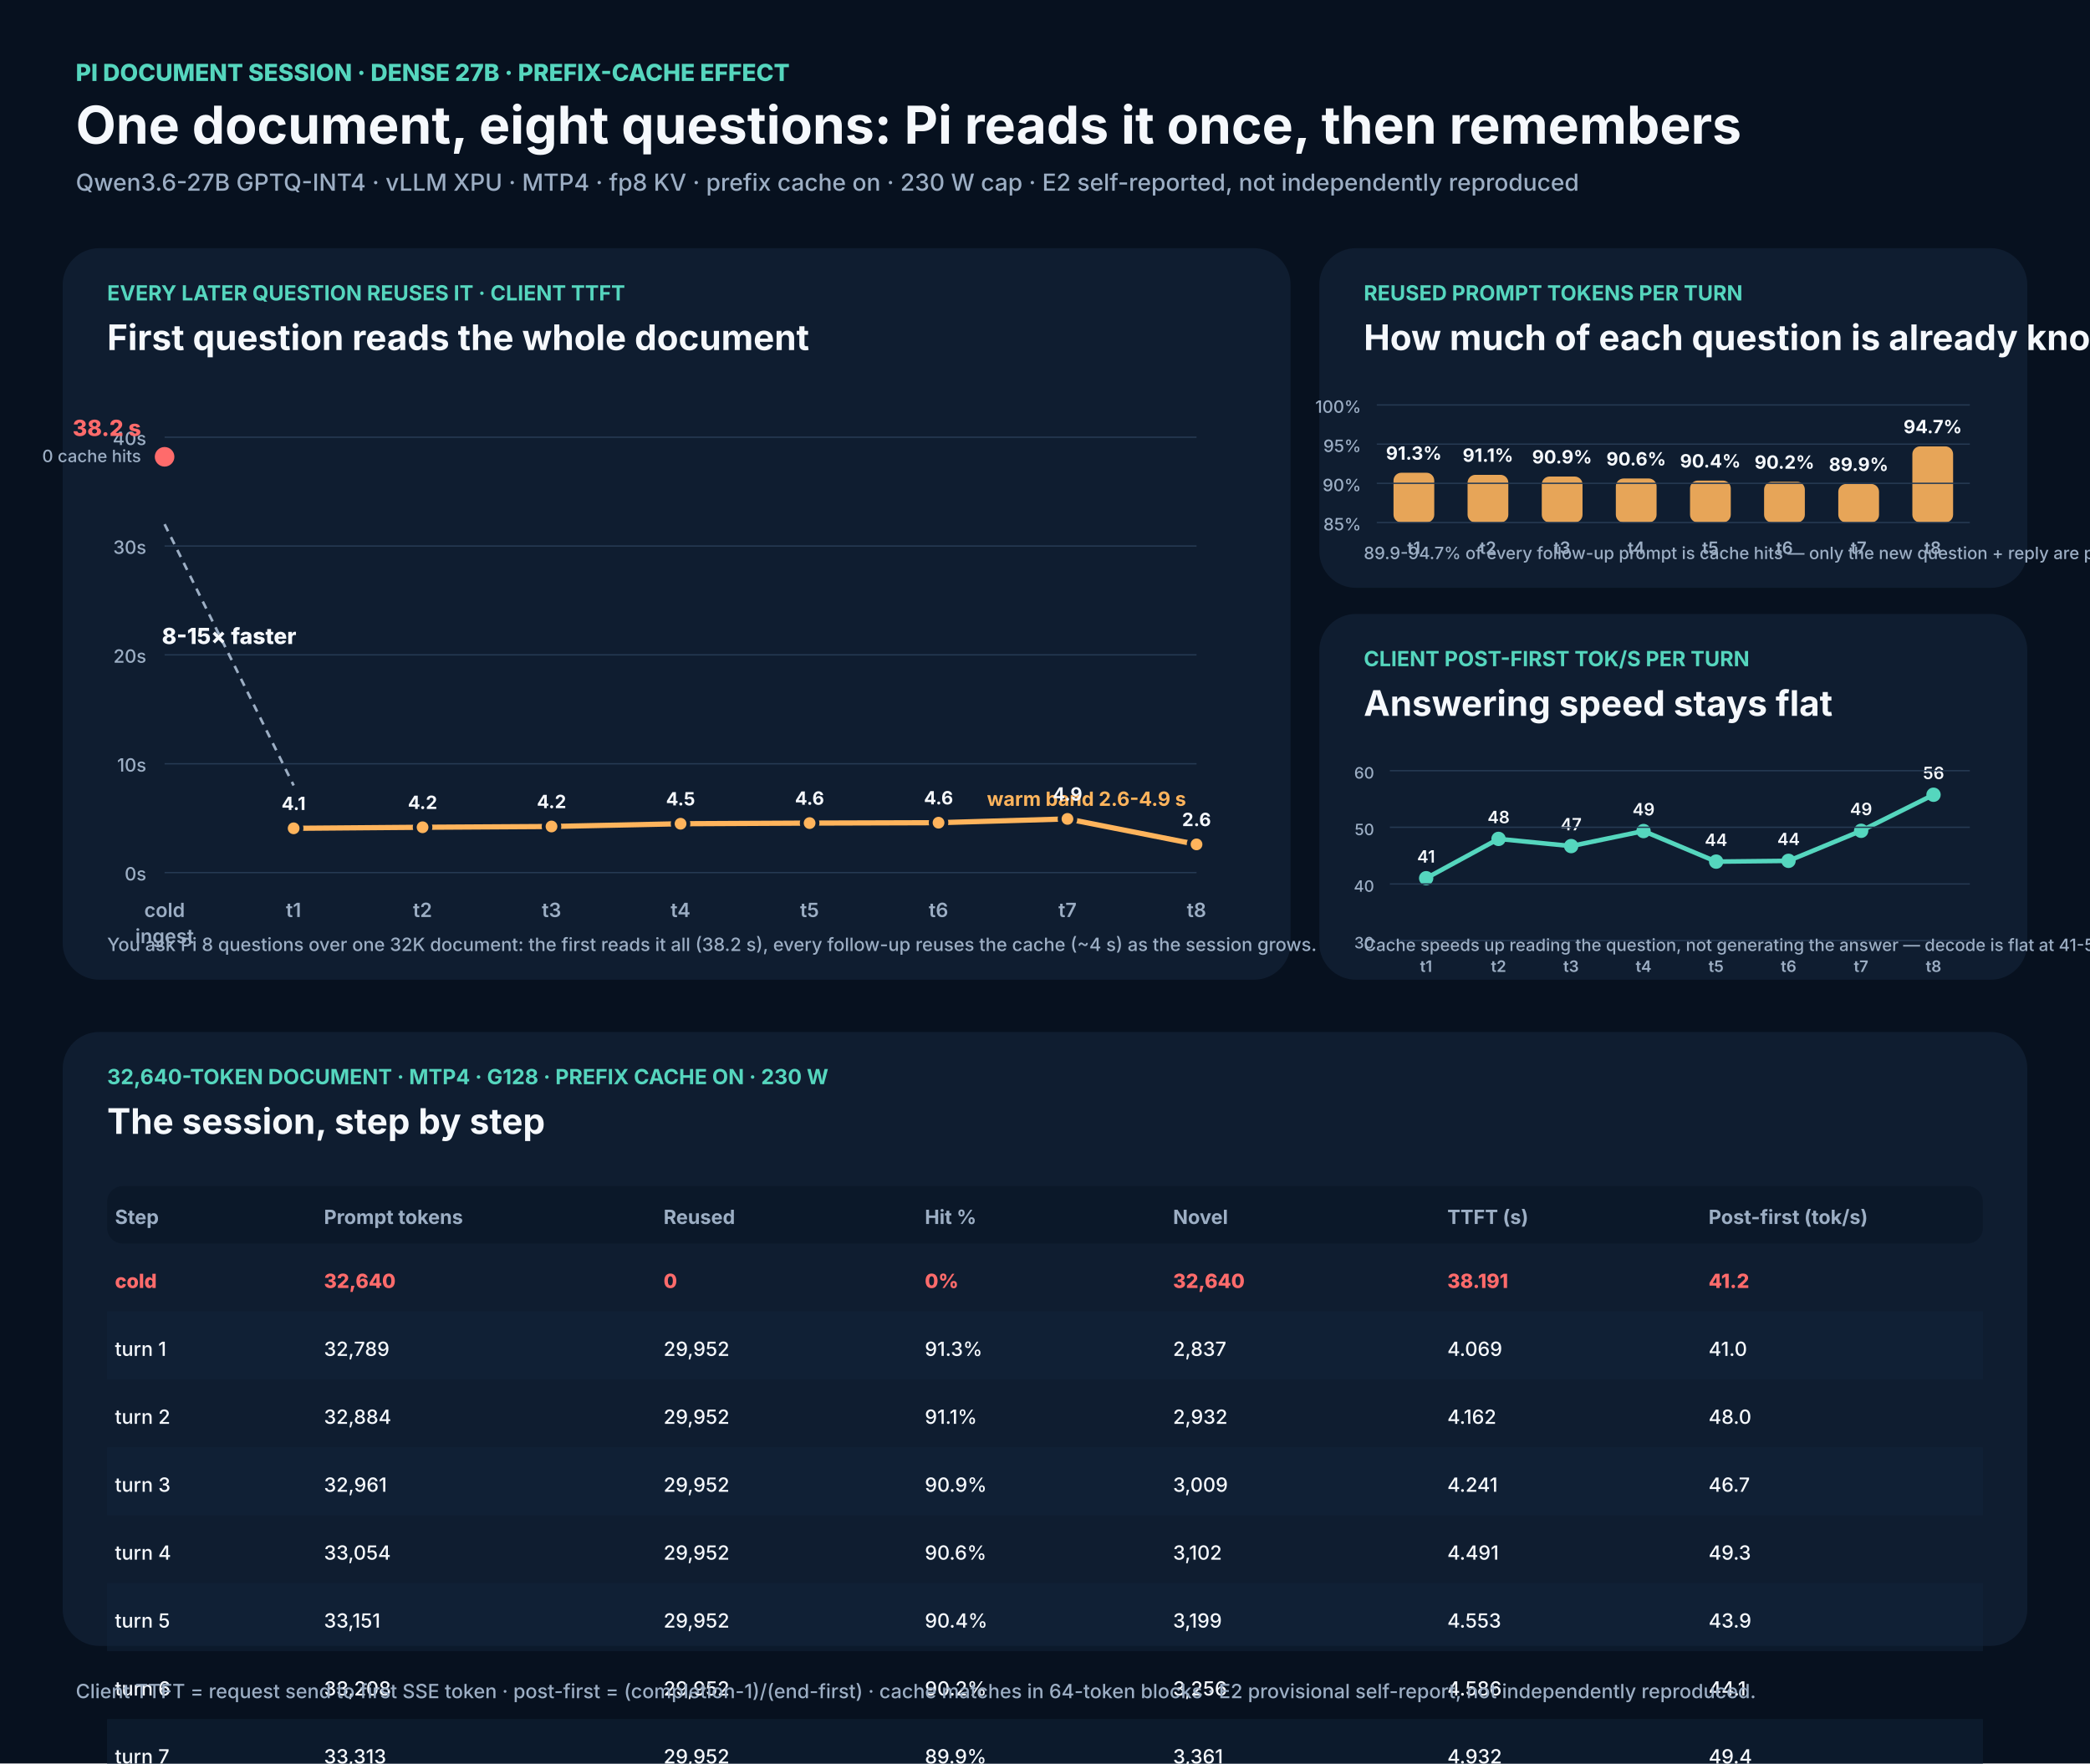
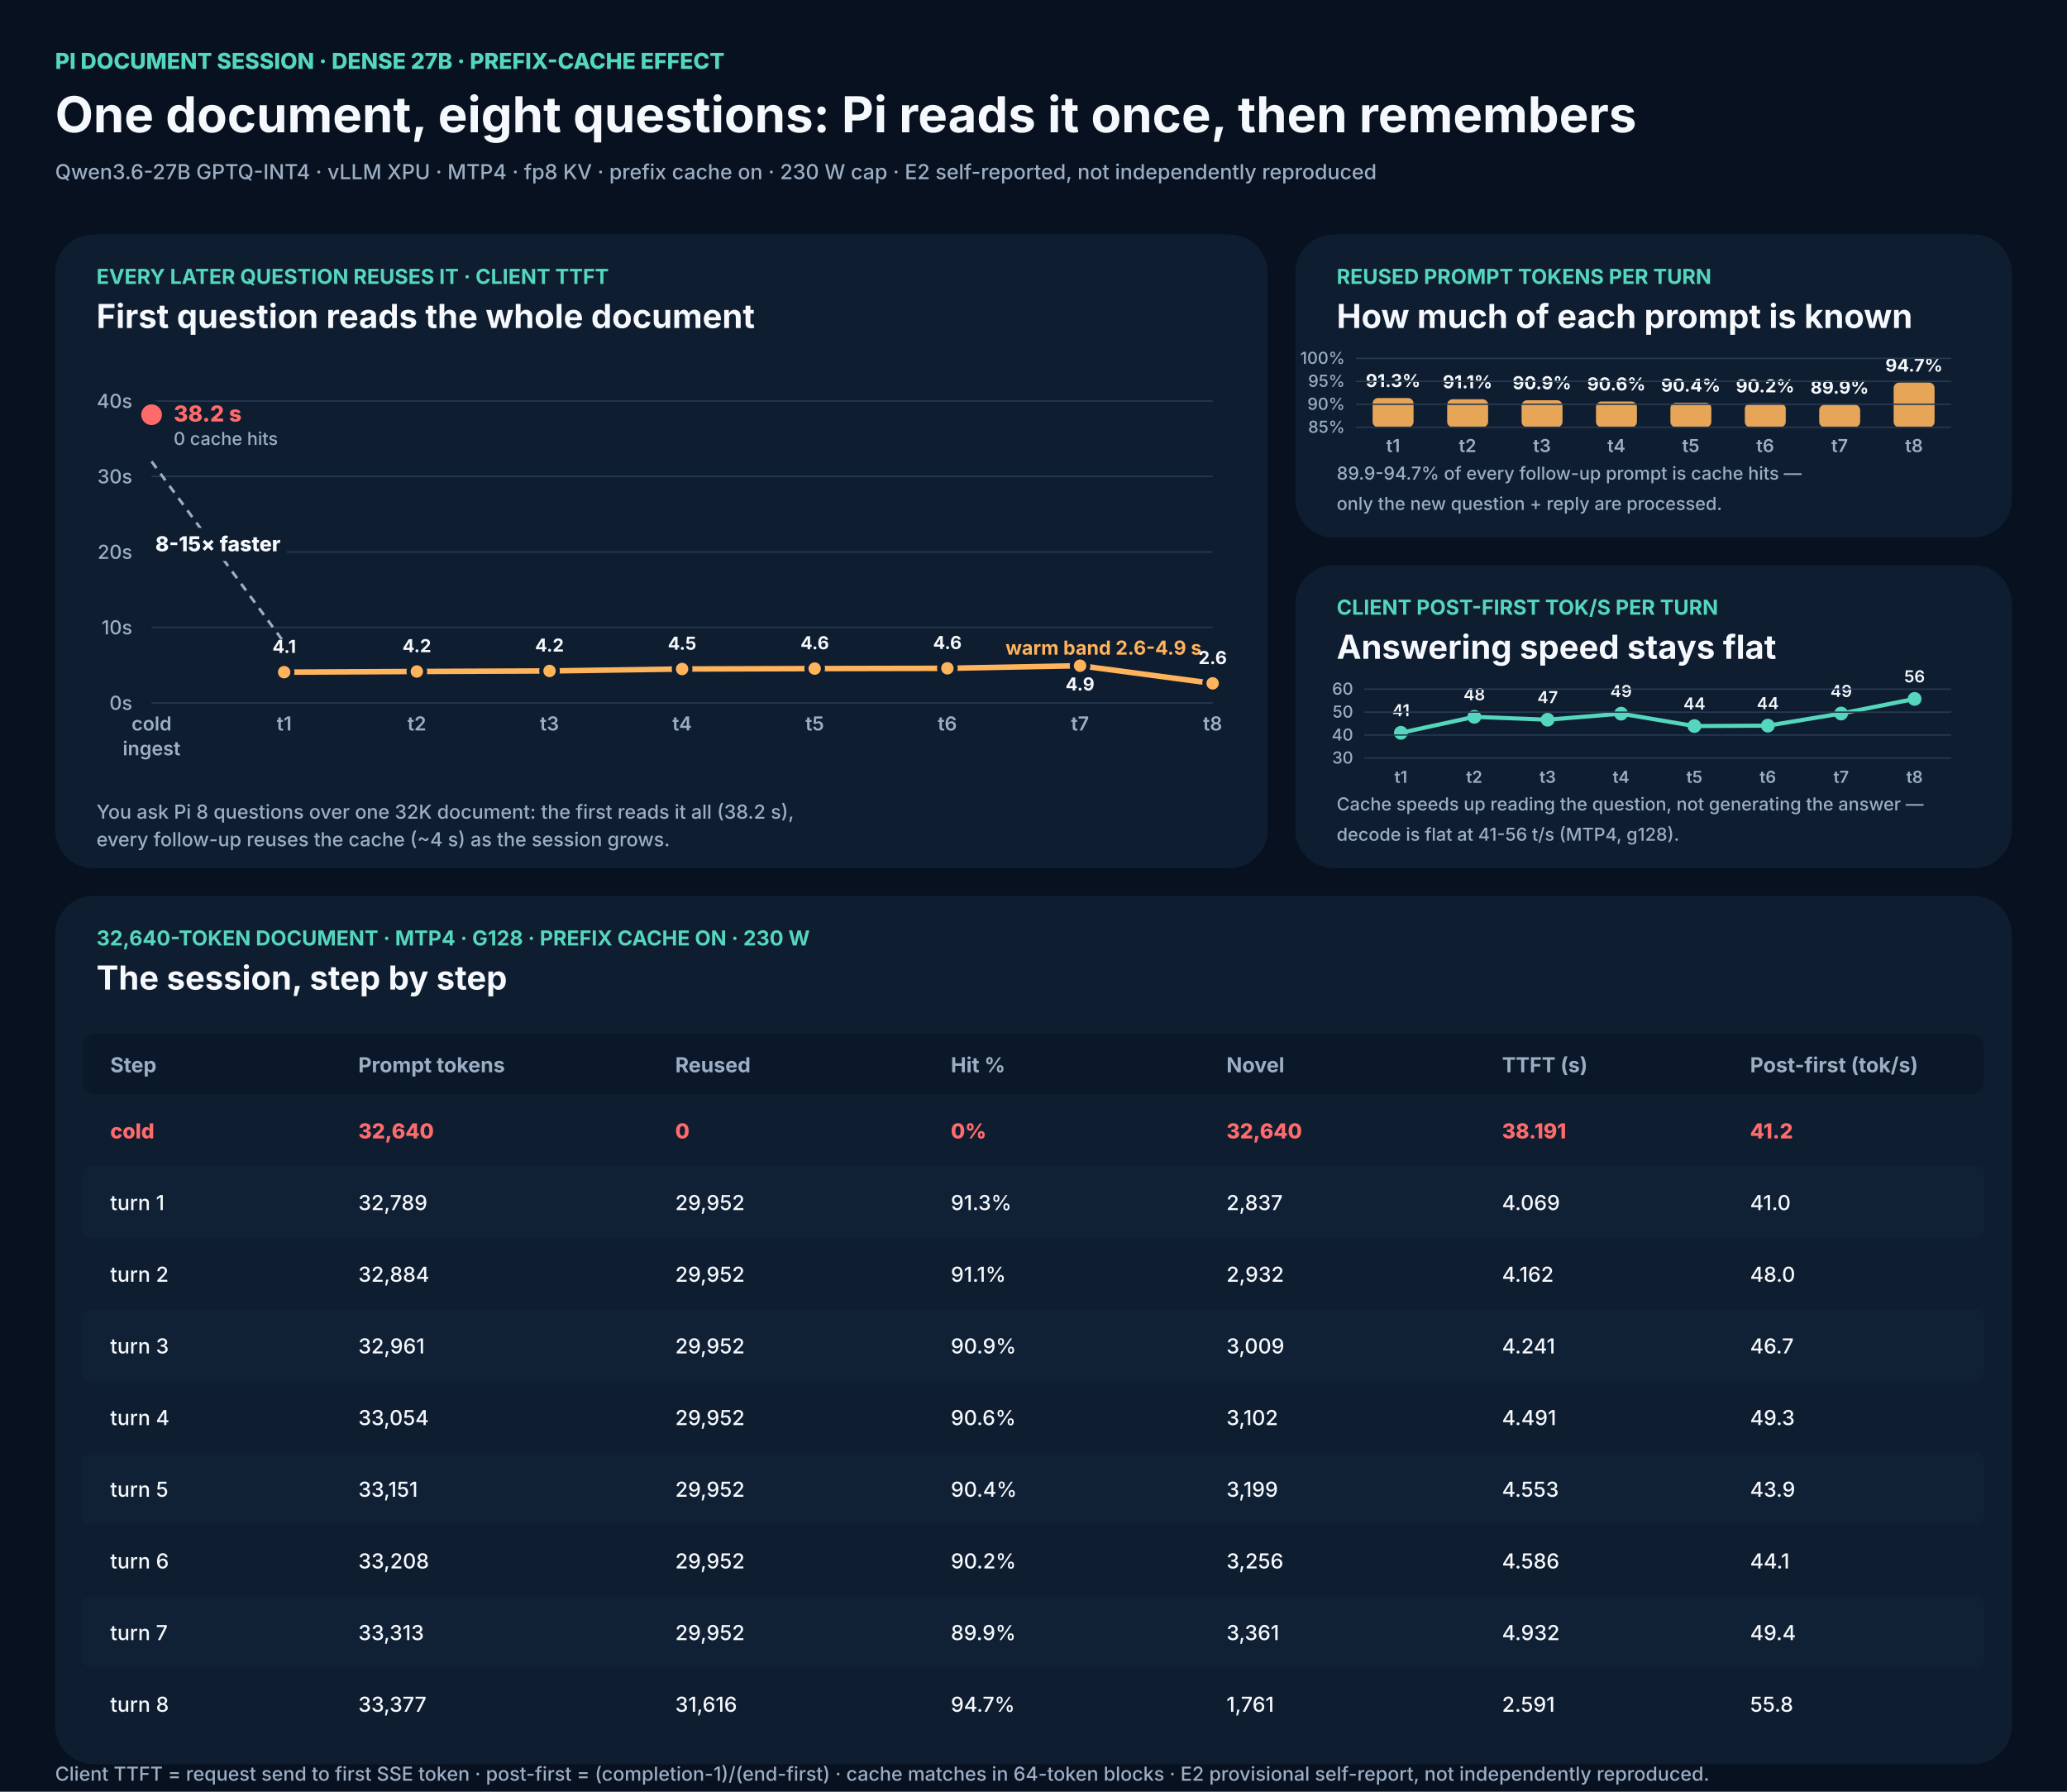
- <svg xmlns="http://www.w3.org/2000/svg" width="1600" height="1350" viewBox="0 0 1600 1350" role="img" aria-labelledby="title desc">
-   <rect width="1600" height="1350" fill="#07111f" />
+ <svg xmlns="http://www.w3.org/2000/svg" width="1500" height="1300" viewBox="0 0 1500 1300" role="img" aria-labelledby="title desc">
+   <rect width="1500" height="1300" fill="#07111f" />
  <style>text{font-family:Inter,ui-sans-serif,system-ui,-apple-system,BlinkMacSystemFont,"Segoe UI",sans-serif;font-variant-numeric:tabular-nums}</style>
-   <text x="58" y="62" fill="#55d6be" font-size="18" font-weight="800" text-anchor="start">PI DOCUMENT SESSION · DENSE 27B · PREFIX-CACHE EFFECT</text>
-   <text x="58" y="110" fill="#f5f8fc" font-size="40" font-weight="750" text-anchor="start">One document, eight questions: Pi reads it once, then remembers</text>
-   <text x="58" y="146" fill="#9caec4" font-size="18" font-weight="500" text-anchor="start">Qwen3.6-27B GPTQ-INT4 · vLLM XPU · MTP4 · fp8 KV · prefix cache on · 230 W cap · E2 self-reported, not independently reproduced</text>
-   <rect x="48" y="190" width="940" height="560" rx="28" fill="#0f1d30" />
-   <text x="82" y="230" fill="#55d6be" font-size="16" font-weight="700" text-anchor="start">EVERY LATER QUESTION REUSES IT · CLIENT TTFT</text>
-   <text x="82" y="268" fill="#f5f8fc" font-size="27" font-weight="700" text-anchor="start">First question reads the whole document</text>
-   <line x1="126" y1="668.0" x2="916" y2="668.0" stroke="#263a53" stroke-width="1" />
-   <text x="112" y="674.0" fill="#9caec4" font-size="14" font-weight="500" text-anchor="end">0s</text>
-   <line x1="126" y1="584.7" x2="916" y2="584.7" stroke="#263a53" stroke-width="1" />
-   <text x="112" y="590.667" fill="#9caec4" font-size="14" font-weight="500" text-anchor="end">10s</text>
-   <line x1="126" y1="501.3" x2="916" y2="501.3" stroke="#263a53" stroke-width="1" />
-   <text x="112" y="507.333" fill="#9caec4" font-size="14" font-weight="500" text-anchor="end">20s</text>
-   <line x1="126" y1="418.0" x2="916" y2="418.0" stroke="#263a53" stroke-width="1" />
-   <text x="112" y="424.0" fill="#9caec4" font-size="14" font-weight="500" text-anchor="end">30s</text>
-   <line x1="126" y1="334.7" x2="916" y2="334.7" stroke="#263a53" stroke-width="1" />
-   <text x="112" y="340.667" fill="#9caec4" font-size="14" font-weight="500" text-anchor="end">40s</text>
-   <rect x="126" y="646.4" width="790" height="-19.5" fill="#ffb45c" opacity="0.12" />
-   <text x="908" y="616.903" fill="#ffb45c" font-size="15" font-weight="700" text-anchor="end">warm band 2.6-4.9 s</text>
-   <text x="126.0" y="702" fill="#9caec4" font-size="15" font-weight="600" text-anchor="middle">cold</text>
-   <text x="126.0" y="722" fill="#9caec4" font-size="15" font-weight="600" text-anchor="middle">ingest</text>
-   <text x="224.75" y="702" fill="#9caec4" font-size="15" font-weight="600" text-anchor="middle">t1</text>
-   <text x="323.5" y="702" fill="#9caec4" font-size="15" font-weight="600" text-anchor="middle">t2</text>
-   <text x="422.25" y="702" fill="#9caec4" font-size="15" font-weight="600" text-anchor="middle">t3</text>
-   <text x="521.0" y="702" fill="#9caec4" font-size="15" font-weight="600" text-anchor="middle">t4</text>
-   <text x="619.75" y="702" fill="#9caec4" font-size="15" font-weight="600" text-anchor="middle">t5</text>
-   <text x="718.5" y="702" fill="#9caec4" font-size="15" font-weight="600" text-anchor="middle">t6</text>
-   <text x="817.25" y="702" fill="#9caec4" font-size="15" font-weight="600" text-anchor="middle">t7</text>
-   <text x="916.0" y="702" fill="#9caec4" font-size="15" font-weight="600" text-anchor="middle">t8</text>
-   <circle cx="126.0" cy="349.7" r="9" fill="#ff6b6b" stroke="#0f1d30" stroke-width="3" />
-   <text x="108.0" y="333.744" fill="#ff6b6b" font-size="17" font-weight="800" text-anchor="end">38.2 s</text>
-   <text x="108.0" y="353.744" fill="#9caec4" font-size="13" font-weight="500" text-anchor="end">0 cache hits</text>
-   <polyline points="224.8,634.1 323.5,633.3 422.2,632.7 521.0,630.6 619.8,630.1 718.5,629.8 817.2,626.9 916.0,646.4" fill="none" stroke="#ffb45c" stroke-width="4" stroke-linecap="round" stroke-linejoin="round" />
-   <circle cx="224.8" cy="634.1" r="6" fill="#ffb45c" stroke="#0f1d30" stroke-width="3" />
-   <text x="224.75" y="620.09" fill="#f5f8fc" font-size="14" font-weight="700" text-anchor="middle">4.1</text>
-   <circle cx="323.5" cy="633.3" r="6" fill="#ffb45c" stroke="#0f1d30" stroke-width="3" />
-   <text x="323.5" y="619.314" fill="#f5f8fc" font-size="14" font-weight="700" text-anchor="middle">4.2</text>
-   <circle cx="422.2" cy="632.7" r="6" fill="#ffb45c" stroke="#0f1d30" stroke-width="3" />
-   <text x="422.25" y="618.66" fill="#f5f8fc" font-size="14" font-weight="700" text-anchor="middle">4.2</text>
-   <circle cx="521.0" cy="630.6" r="6" fill="#ffb45c" stroke="#0f1d30" stroke-width="3" />
-   <text x="521.0" y="616.579" fill="#f5f8fc" font-size="14" font-weight="700" text-anchor="middle">4.5</text>
-   <circle cx="619.8" cy="630.1" r="6" fill="#ffb45c" stroke="#0f1d30" stroke-width="3" />
-   <text x="619.75" y="616.057" fill="#f5f8fc" font-size="14" font-weight="700" text-anchor="middle">4.6</text>
-   <circle cx="718.5" cy="629.8" r="6" fill="#ffb45c" stroke="#0f1d30" stroke-width="3" />
-   <text x="718.5" y="615.787" fill="#f5f8fc" font-size="14" font-weight="700" text-anchor="middle">4.6</text>
-   <circle cx="817.2" cy="626.9" r="6" fill="#ffb45c" stroke="#0f1d30" stroke-width="3" />
-   <text x="817.25" y="612.903" fill="#f5f8fc" font-size="14" font-weight="700" text-anchor="middle">4.9</text>
-   <circle cx="916.0" cy="646.4" r="6" fill="#ffb45c" stroke="#0f1d30" stroke-width="3" />
-   <text x="916.0" y="632.412" fill="#f5f8fc" font-size="14" font-weight="700" text-anchor="middle">2.6</text>
-   <line x1="126.0" y1="401.3" x2="224.8" y2="601.3" stroke="#9caec4" stroke-width="2" stroke-dasharray="6 5" />
-   <text x="175.375" y="493.0" fill="#f5f8fc" font-size="17" font-weight="800" text-anchor="middle">8-15× faster</text>
-   <text x="82" y="728" fill="#9caec4" font-size="14" font-weight="500" text-anchor="start">You ask Pi 8 questions over one 32K document: the first reads it all (38.2 s), every follow-up reuses the cache (~4 s) as the session grows.</text>
-   <rect x="1010" y="190" width="542" height="260" rx="28" fill="#0f1d30" />
-   <text x="1044" y="230" fill="#55d6be" font-size="16" font-weight="700" text-anchor="start">REUSED PROMPT TOKENS PER TURN</text>
-   <text x="1044" y="268" fill="#f5f8fc" font-size="27" font-weight="700" text-anchor="start">How much of each question is already known</text>
-   <rect x="1066.8" y="361.9" width="31.2" height="38.1" rx="6" fill="#ffb45c" opacity="0.9" />
-   <text x="1082.375" y="351.914" fill="#f5f8fc" font-size="14" font-weight="700" text-anchor="middle">91.3%</text>
-   <text x="1082.375" y="424" fill="#9caec4" font-size="13" font-weight="600" text-anchor="middle">t1</text>
-   <rect x="1123.5" y="363.5" width="31.2" height="36.5" rx="6" fill="#ffb45c" opacity="0.9" />
-   <text x="1139.125" y="353.497" fill="#f5f8fc" font-size="14" font-weight="700" text-anchor="middle">91.1%</text>
-   <text x="1139.125" y="424" fill="#9caec4" font-size="13" font-weight="600" text-anchor="middle">t2</text>
-   <rect x="1180.3" y="364.8" width="31.2" height="35.2" rx="6" fill="#ffb45c" opacity="0.9" />
-   <text x="1195.875" y="354.774" fill="#f5f8fc" font-size="14" font-weight="700" text-anchor="middle">90.9%</text>
-   <text x="1195.875" y="424" fill="#9caec4" font-size="13" font-weight="600" text-anchor="middle">t3</text>
-   <rect x="1237.0" y="366.3" width="31.2" height="33.7" rx="6" fill="#ffb45c" opacity="0.9" />
-   <text x="1252.625" y="356.308" fill="#f5f8fc" font-size="14" font-weight="700" text-anchor="middle">90.6%</text>
-   <text x="1252.625" y="424" fill="#9caec4" font-size="13" font-weight="600" text-anchor="middle">t4</text>
-   <rect x="1293.8" y="367.9" width="31.2" height="32.1" rx="6" fill="#ffb45c" opacity="0.9" />
-   <text x="1309.375" y="357.899" fill="#f5f8fc" font-size="14" font-weight="700" text-anchor="middle">90.4%</text>
-   <text x="1309.375" y="424" fill="#9caec4" font-size="13" font-weight="600" text-anchor="middle">t5</text>
-   <rect x="1350.5" y="368.8" width="31.2" height="31.2" rx="6" fill="#ffb45c" opacity="0.9" />
-   <text x="1366.125" y="358.829" fill="#f5f8fc" font-size="14" font-weight="700" text-anchor="middle">90.2%</text>
-   <text x="1366.125" y="424" fill="#9caec4" font-size="13" font-weight="600" text-anchor="middle">t6</text>
-   <rect x="1407.3" y="370.5" width="31.2" height="29.5" rx="6" fill="#ffb45c" opacity="0.9" />
-   <text x="1422.875" y="360.535" fill="#f5f8fc" font-size="14" font-weight="700" text-anchor="middle">89.9%</text>
-   <text x="1422.875" y="424" fill="#9caec4" font-size="13" font-weight="600" text-anchor="middle">t7</text>
-   <rect x="1464.0" y="341.7" width="31.2" height="58.3" rx="6" fill="#ffb45c" opacity="0.9" />
-   <text x="1479.625" y="331.657" fill="#f5f8fc" font-size="14" font-weight="700" text-anchor="middle">94.7%</text>
-   <text x="1479.625" y="424" fill="#9caec4" font-size="13" font-weight="600" text-anchor="middle">t8</text>
-   <line x1="1054" y1="400.0" x2="1508" y2="400.0" stroke="#263a53" stroke-width="1" />
-   <text x="1042" y="406.0" fill="#9caec4" font-size="13" font-weight="500" text-anchor="end">85%</text>
-   <line x1="1054" y1="370.0" x2="1508" y2="370.0" stroke="#263a53" stroke-width="1" />
-   <text x="1042" y="376.0" fill="#9caec4" font-size="13" font-weight="500" text-anchor="end">90%</text>
-   <line x1="1054" y1="340.0" x2="1508" y2="340.0" stroke="#263a53" stroke-width="1" />
-   <text x="1042" y="346.0" fill="#9caec4" font-size="13" font-weight="500" text-anchor="end">95%</text>
-   <line x1="1054" y1="310.0" x2="1508" y2="310.0" stroke="#263a53" stroke-width="1" />
-   <text x="1042" y="316.0" fill="#9caec4" font-size="13" font-weight="500" text-anchor="end">100%</text>
-   <text x="1044" y="428" fill="#9caec4" font-size="13" font-weight="500" text-anchor="start">89.9-94.7% of every follow-up prompt is cache hits — only the new question + reply are processed.</text>
-   <rect x="1010" y="470" width="542" height="280" rx="28" fill="#0f1d30" />
-   <text x="1044" y="510" fill="#55d6be" font-size="16" font-weight="700" text-anchor="start">CLIENT POST-FIRST TOK/S PER TURN</text>
-   <text x="1044" y="548" fill="#f5f8fc" font-size="27" font-weight="700" text-anchor="start">Answering speed stays flat</text>
-   <polyline points="1091.8,672.3 1147.2,642.2 1202.8,647.7 1258.2,636.2 1313.8,659.6 1369.2,659.0 1424.8,636.0 1480.2,608.4" fill="none" stroke="#55d6be" stroke-width="3.5" stroke-linecap="round" stroke-linejoin="round" />
-   <circle cx="1091.8" cy="672.3" r="5.5" fill="#55d6be" />
-   <text x="1091.75" y="660.34" fill="#f5f8fc" font-size="13" font-weight="600" text-anchor="middle">41</text>
-   <circle cx="1147.2" cy="642.2" r="5.5" fill="#55d6be" />
-   <text x="1147.25" y="630.186" fill="#f5f8fc" font-size="13" font-weight="600" text-anchor="middle">48</text>
-   <circle cx="1202.8" cy="647.7" r="5.5" fill="#55d6be" />
-   <text x="1202.75" y="635.654" fill="#f5f8fc" font-size="13" font-weight="600" text-anchor="middle">47</text>
-   <circle cx="1258.2" cy="636.2" r="5.5" fill="#55d6be" />
-   <text x="1258.25" y="624.203" fill="#f5f8fc" font-size="13" font-weight="600" text-anchor="middle">49</text>
-   <circle cx="1313.8" cy="659.6" r="5.5" fill="#55d6be" />
-   <text x="1313.75" y="647.631" fill="#f5f8fc" font-size="13" font-weight="600" text-anchor="middle">44</text>
-   <circle cx="1369.2" cy="659.0" r="5.5" fill="#55d6be" />
-   <text x="1369.25" y="647.005" fill="#f5f8fc" font-size="13" font-weight="600" text-anchor="middle">44</text>
-   <circle cx="1424.8" cy="636.0" r="5.5" fill="#55d6be" />
-   <text x="1424.75" y="624.002" fill="#f5f8fc" font-size="13" font-weight="600" text-anchor="middle">49</text>
-   <circle cx="1480.2" cy="608.4" r="5.5" fill="#55d6be" />
-   <text x="1480.25" y="596.412" fill="#f5f8fc" font-size="13" font-weight="600" text-anchor="middle">56</text>
-   <line x1="1064" y1="720.0" x2="1508" y2="720.0" stroke="#263a53" stroke-width="1" />
-   <text x="1052" y="726.0" fill="#9caec4" font-size="12" font-weight="500" text-anchor="end">30</text>
-   <line x1="1064" y1="676.7" x2="1508" y2="676.7" stroke="#263a53" stroke-width="1" />
-   <text x="1052" y="682.667" fill="#9caec4" font-size="12" font-weight="500" text-anchor="end">40</text>
-   <line x1="1064" y1="633.3" x2="1508" y2="633.3" stroke="#263a53" stroke-width="1" />
-   <text x="1052" y="639.333" fill="#9caec4" font-size="12" font-weight="500" text-anchor="end">50</text>
-   <line x1="1064" y1="590.0" x2="1508" y2="590.0" stroke="#263a53" stroke-width="1" />
-   <text x="1052" y="596.0" fill="#9caec4" font-size="12" font-weight="500" text-anchor="end">60</text>
-   <text x="1091.75" y="744" fill="#9caec4" font-size="12" font-weight="600" text-anchor="middle">t1</text>
-   <text x="1147.25" y="744" fill="#9caec4" font-size="12" font-weight="600" text-anchor="middle">t2</text>
-   <text x="1202.75" y="744" fill="#9caec4" font-size="12" font-weight="600" text-anchor="middle">t3</text>
-   <text x="1258.25" y="744" fill="#9caec4" font-size="12" font-weight="600" text-anchor="middle">t4</text>
-   <text x="1313.75" y="744" fill="#9caec4" font-size="12" font-weight="600" text-anchor="middle">t5</text>
-   <text x="1369.25" y="744" fill="#9caec4" font-size="12" font-weight="600" text-anchor="middle">t6</text>
-   <text x="1424.75" y="744" fill="#9caec4" font-size="12" font-weight="600" text-anchor="middle">t7</text>
-   <text x="1480.25" y="744" fill="#9caec4" font-size="12" font-weight="600" text-anchor="middle">t8</text>
-   <text x="1044" y="728" fill="#9caec4" font-size="13" font-weight="500" text-anchor="start">Cache speeds up reading the question, not generating the answer — decode is flat at 41-56 t/s (MTP4, g128).</text>
-   <rect x="48" y="790" width="1504" height="470" rx="28" fill="#0f1d30" />
-   <text x="82" y="830" fill="#55d6be" font-size="16" font-weight="700" text-anchor="start">32,640-TOKEN DOCUMENT · MTP4 · G128 · PREFIX CACHE ON · 230 W</text>
-   <text x="82" y="868" fill="#f5f8fc" font-size="27" font-weight="700" text-anchor="start">The session, step by step</text>
-   <rect x="82" y="908" width="1436" height="44" rx="12" fill="#0b1829" />
-   <text x="88" y="937" fill="#9caec4" font-size="15" font-weight="700" text-anchor="start">Step</text>
-   <text x="248" y="937" fill="#9caec4" font-size="15" font-weight="700" text-anchor="start">Prompt tokens</text>
-   <text x="508" y="937" fill="#9caec4" font-size="15" font-weight="700" text-anchor="start">Reused</text>
-   <text x="708" y="937" fill="#9caec4" font-size="15" font-weight="700" text-anchor="start">Hit %</text>
-   <text x="898" y="937" fill="#9caec4" font-size="15" font-weight="700" text-anchor="start">Novel</text>
-   <text x="1108" y="937" fill="#9caec4" font-size="15" font-weight="700" text-anchor="start">TTFT (s)</text>
-   <text x="1308" y="937" fill="#9caec4" font-size="15" font-weight="700" text-anchor="start">Post-first (tok/s)</text>
-   <text x="88" y="986" fill="#ff6b6b" font-size="15" font-weight="800" text-anchor="start">cold</text>
-   <text x="248" y="986" fill="#ff6b6b" font-size="15" font-weight="800" text-anchor="start">32,640</text>
-   <text x="508" y="986" fill="#ff6b6b" font-size="15" font-weight="800" text-anchor="start">0</text>
-   <text x="708" y="986" fill="#ff6b6b" font-size="15" font-weight="800" text-anchor="start">0%</text>
-   <text x="898" y="986" fill="#ff6b6b" font-size="15" font-weight="800" text-anchor="start">32,640</text>
-   <text x="1108" y="986" fill="#ff6b6b" font-size="15" font-weight="800" text-anchor="start">38.191</text>
-   <text x="1308" y="986" fill="#ff6b6b" font-size="15" font-weight="800" text-anchor="start">41.2</text>
-   <rect x="82" y="1004" width="1436" height="52" fill="#12243a" opacity="0.5" />
-   <text x="88" y="1038" fill="#f5f8fc" font-size="15" font-weight="500" text-anchor="start">turn 1</text>
-   <text x="248" y="1038" fill="#f5f8fc" font-size="15" font-weight="500" text-anchor="start">32,789</text>
-   <text x="508" y="1038" fill="#f5f8fc" font-size="15" font-weight="500" text-anchor="start">29,952</text>
-   <text x="708" y="1038" fill="#f5f8fc" font-size="15" font-weight="500" text-anchor="start">91.3%</text>
-   <text x="898" y="1038" fill="#f5f8fc" font-size="15" font-weight="500" text-anchor="start">2,837</text>
-   <text x="1108" y="1038" fill="#f5f8fc" font-size="15" font-weight="500" text-anchor="start">4.069</text>
-   <text x="1308" y="1038" fill="#f5f8fc" font-size="15" font-weight="500" text-anchor="start">41.0</text>
-   <text x="88" y="1090" fill="#f5f8fc" font-size="15" font-weight="500" text-anchor="start">turn 2</text>
-   <text x="248" y="1090" fill="#f5f8fc" font-size="15" font-weight="500" text-anchor="start">32,884</text>
-   <text x="508" y="1090" fill="#f5f8fc" font-size="15" font-weight="500" text-anchor="start">29,952</text>
-   <text x="708" y="1090" fill="#f5f8fc" font-size="15" font-weight="500" text-anchor="start">91.1%</text>
-   <text x="898" y="1090" fill="#f5f8fc" font-size="15" font-weight="500" text-anchor="start">2,932</text>
-   <text x="1108" y="1090" fill="#f5f8fc" font-size="15" font-weight="500" text-anchor="start">4.162</text>
-   <text x="1308" y="1090" fill="#f5f8fc" font-size="15" font-weight="500" text-anchor="start">48.0</text>
-   <rect x="82" y="1108" width="1436" height="52" fill="#12243a" opacity="0.5" />
-   <text x="88" y="1142" fill="#f5f8fc" font-size="15" font-weight="500" text-anchor="start">turn 3</text>
-   <text x="248" y="1142" fill="#f5f8fc" font-size="15" font-weight="500" text-anchor="start">32,961</text>
-   <text x="508" y="1142" fill="#f5f8fc" font-size="15" font-weight="500" text-anchor="start">29,952</text>
-   <text x="708" y="1142" fill="#f5f8fc" font-size="15" font-weight="500" text-anchor="start">90.9%</text>
-   <text x="898" y="1142" fill="#f5f8fc" font-size="15" font-weight="500" text-anchor="start">3,009</text>
-   <text x="1108" y="1142" fill="#f5f8fc" font-size="15" font-weight="500" text-anchor="start">4.241</text>
-   <text x="1308" y="1142" fill="#f5f8fc" font-size="15" font-weight="500" text-anchor="start">46.7</text>
-   <text x="88" y="1194" fill="#f5f8fc" font-size="15" font-weight="500" text-anchor="start">turn 4</text>
-   <text x="248" y="1194" fill="#f5f8fc" font-size="15" font-weight="500" text-anchor="start">33,054</text>
-   <text x="508" y="1194" fill="#f5f8fc" font-size="15" font-weight="500" text-anchor="start">29,952</text>
-   <text x="708" y="1194" fill="#f5f8fc" font-size="15" font-weight="500" text-anchor="start">90.6%</text>
-   <text x="898" y="1194" fill="#f5f8fc" font-size="15" font-weight="500" text-anchor="start">3,102</text>
-   <text x="1108" y="1194" fill="#f5f8fc" font-size="15" font-weight="500" text-anchor="start">4.491</text>
-   <text x="1308" y="1194" fill="#f5f8fc" font-size="15" font-weight="500" text-anchor="start">49.3</text>
-   <rect x="82" y="1212" width="1436" height="52" fill="#12243a" opacity="0.5" />
-   <text x="88" y="1246" fill="#f5f8fc" font-size="15" font-weight="500" text-anchor="start">turn 5</text>
-   <text x="248" y="1246" fill="#f5f8fc" font-size="15" font-weight="500" text-anchor="start">33,151</text>
-   <text x="508" y="1246" fill="#f5f8fc" font-size="15" font-weight="500" text-anchor="start">29,952</text>
-   <text x="708" y="1246" fill="#f5f8fc" font-size="15" font-weight="500" text-anchor="start">90.4%</text>
-   <text x="898" y="1246" fill="#f5f8fc" font-size="15" font-weight="500" text-anchor="start">3,199</text>
-   <text x="1108" y="1246" fill="#f5f8fc" font-size="15" font-weight="500" text-anchor="start">4.553</text>
-   <text x="1308" y="1246" fill="#f5f8fc" font-size="15" font-weight="500" text-anchor="start">43.9</text>
-   <text x="88" y="1298" fill="#f5f8fc" font-size="15" font-weight="500" text-anchor="start">turn 6</text>
-   <text x="248" y="1298" fill="#f5f8fc" font-size="15" font-weight="500" text-anchor="start">33,208</text>
-   <text x="508" y="1298" fill="#f5f8fc" font-size="15" font-weight="500" text-anchor="start">29,952</text>
-   <text x="708" y="1298" fill="#f5f8fc" font-size="15" font-weight="500" text-anchor="start">90.2%</text>
-   <text x="898" y="1298" fill="#f5f8fc" font-size="15" font-weight="500" text-anchor="start">3,256</text>
-   <text x="1108" y="1298" fill="#f5f8fc" font-size="15" font-weight="500" text-anchor="start">4.586</text>
-   <text x="1308" y="1298" fill="#f5f8fc" font-size="15" font-weight="500" text-anchor="start">44.1</text>
-   <rect x="82" y="1316" width="1436" height="52" fill="#12243a" opacity="0.5" />
-   <text x="88" y="1350" fill="#f5f8fc" font-size="15" font-weight="500" text-anchor="start">turn 7</text>
-   <text x="248" y="1350" fill="#f5f8fc" font-size="15" font-weight="500" text-anchor="start">33,313</text>
-   <text x="508" y="1350" fill="#f5f8fc" font-size="15" font-weight="500" text-anchor="start">29,952</text>
-   <text x="708" y="1350" fill="#f5f8fc" font-size="15" font-weight="500" text-anchor="start">89.9%</text>
-   <text x="898" y="1350" fill="#f5f8fc" font-size="15" font-weight="500" text-anchor="start">3,361</text>
-   <text x="1108" y="1350" fill="#f5f8fc" font-size="15" font-weight="500" text-anchor="start">4.932</text>
-   <text x="1308" y="1350" fill="#f5f8fc" font-size="15" font-weight="500" text-anchor="start">49.4</text>
-   <text x="88" y="1402" fill="#f5f8fc" font-size="15" font-weight="500" text-anchor="start">turn 8</text>
-   <text x="248" y="1402" fill="#f5f8fc" font-size="15" font-weight="500" text-anchor="start">33,377</text>
-   <text x="508" y="1402" fill="#f5f8fc" font-size="15" font-weight="500" text-anchor="start">31,616</text>
-   <text x="708" y="1402" fill="#f5f8fc" font-size="15" font-weight="500" text-anchor="start">94.7%</text>
-   <text x="898" y="1402" fill="#f5f8fc" font-size="15" font-weight="500" text-anchor="start">1,761</text>
-   <text x="1108" y="1402" fill="#f5f8fc" font-size="15" font-weight="500" text-anchor="start">2.591</text>
-   <text x="1308" y="1402" fill="#f5f8fc" font-size="15" font-weight="500" text-anchor="start">55.8</text>
-   <text x="58" y="1300" fill="#9caec4" font-size="15" font-weight="500" text-anchor="start">Client TTFT = request send to first SSE token · post-first = (completion-1)/(end-first) · cache matches in 64-token blocks · E2 provisional self-report, not independently reproduced.</text>
+   <text x="40" y="50" fill="#55d6be" font-size="16" font-weight="800" text-anchor="start">PI DOCUMENT SESSION · DENSE 27B · PREFIX-CACHE EFFECT</text>
+   <text x="40" y="96" fill="#f5f8fc" font-size="36" font-weight="750" text-anchor="start">One document, eight questions: Pi reads it once, then remembers</text>
+   <text x="40" y="130" fill="#9caec4" font-size="15" font-weight="500" text-anchor="start">Qwen3.6-27B GPTQ-INT4 · vLLM XPU · MTP4 · fp8 KV · prefix cache on · 230 W cap · E2 self-reported, not independently reproduced</text>
+   <rect x="40" y="170" width="880" height="460" rx="28" fill="#0f1d30" />
+   <text x="70" y="206" fill="#55d6be" font-size="15" font-weight="700" text-anchor="start">EVERY LATER QUESTION REUSES IT · CLIENT TTFT</text>
+   <text x="70" y="238" fill="#f5f8fc" font-size="24" font-weight="700" text-anchor="start">First question reads the whole document</text>
+   <line x1="110" y1="510.0" x2="880" y2="510.0" stroke="#263a53" stroke-width="1" />
+   <text x="96" y="515.0" fill="#9caec4" font-size="14" font-weight="500" text-anchor="end">0s</text>
+   <line x1="110" y1="455.2" x2="880" y2="455.2" stroke="#263a53" stroke-width="1" />
+   <text x="96" y="460.238" fill="#9caec4" font-size="14" font-weight="500" text-anchor="end">10s</text>
+   <line x1="110" y1="400.5" x2="880" y2="400.5" stroke="#263a53" stroke-width="1" />
+   <text x="96" y="405.476" fill="#9caec4" font-size="14" font-weight="500" text-anchor="end">20s</text>
+   <line x1="110" y1="345.7" x2="880" y2="345.7" stroke="#263a53" stroke-width="1" />
+   <text x="96" y="350.714" fill="#9caec4" font-size="14" font-weight="500" text-anchor="end">30s</text>
+   <line x1="110" y1="291.0" x2="880" y2="291.0" stroke="#263a53" stroke-width="1" />
+   <text x="96" y="295.952" fill="#9caec4" font-size="14" font-weight="500" text-anchor="end">40s</text>
+   <rect x="110" y="495.8" width="770" height="-12.8" fill="#ffb45c" opacity="0.12" />
+   <text x="872" y="474.993" fill="#ffb45c" font-size="14" font-weight="700" text-anchor="end">warm band 2.6-4.9 s</text>
+   <text x="110.0" y="530" fill="#9caec4" font-size="14" font-weight="600" text-anchor="middle">cold</text>
+   <text x="110.0" y="548" fill="#9caec4" font-size="14" font-weight="600" text-anchor="middle">ingest</text>
+   <text x="206.25" y="530" fill="#9caec4" font-size="14" font-weight="600" text-anchor="middle">t1</text>
+   <text x="302.5" y="530" fill="#9caec4" font-size="14" font-weight="600" text-anchor="middle">t2</text>
+   <text x="398.75" y="530" fill="#9caec4" font-size="14" font-weight="600" text-anchor="middle">t3</text>
+   <text x="495.0" y="530" fill="#9caec4" font-size="14" font-weight="600" text-anchor="middle">t4</text>
+   <text x="591.25" y="530" fill="#9caec4" font-size="14" font-weight="600" text-anchor="middle">t5</text>
+   <text x="687.5" y="530" fill="#9caec4" font-size="14" font-weight="600" text-anchor="middle">t6</text>
+   <text x="783.75" y="530" fill="#9caec4" font-size="14" font-weight="600" text-anchor="middle">t7</text>
+   <text x="880.0" y="530" fill="#9caec4" font-size="14" font-weight="600" text-anchor="middle">t8</text>
+   <circle cx="110.0" cy="300.9" r="9" fill="#ff6b6b" stroke="#0f1d30" stroke-width="3" />
+   <text x="126.0" y="305.86" fill="#ff6b6b" font-size="16" font-weight="800" text-anchor="start">38.2 s</text>
+   <text x="126.0" y="322.86" fill="#9caec4" font-size="13" font-weight="500" text-anchor="start">0 cache hits</text>
+   <polyline points="206.2,487.7 302.5,487.2 398.8,486.8 495.0,485.4 591.2,485.1 687.5,484.9 783.8,483.0 880.0,495.8" fill="none" stroke="#ffb45c" stroke-width="4" stroke-linecap="round" stroke-linejoin="round" />
+   <circle cx="206.2" cy="487.7" r="6" fill="#ffb45c" stroke="#0f1d30" stroke-width="3" />
+   <text x="206.25" y="473.716" fill="#f5f8fc" font-size="13" font-weight="700" text-anchor="middle">4.1</text>
+   <circle cx="302.5" cy="487.2" r="6" fill="#ffb45c" stroke="#0f1d30" stroke-width="3" />
+   <text x="302.5" y="473.206" fill="#f5f8fc" font-size="13" font-weight="700" text-anchor="middle">4.2</text>
+   <circle cx="398.8" cy="486.8" r="6" fill="#ffb45c" stroke="#0f1d30" stroke-width="3" />
+   <text x="398.75" y="472.776" fill="#f5f8fc" font-size="13" font-weight="700" text-anchor="middle">4.2</text>
+   <circle cx="495.0" cy="485.4" r="6" fill="#ffb45c" stroke="#0f1d30" stroke-width="3" />
+   <text x="495.0" y="471.409" fill="#f5f8fc" font-size="13" font-weight="700" text-anchor="middle">4.5</text>
+   <circle cx="591.2" cy="485.1" r="6" fill="#ffb45c" stroke="#0f1d30" stroke-width="3" />
+   <text x="591.25" y="471.066" fill="#f5f8fc" font-size="13" font-weight="700" text-anchor="middle">4.6</text>
+   <circle cx="687.5" cy="484.9" r="6" fill="#ffb45c" stroke="#0f1d30" stroke-width="3" />
+   <text x="687.5" y="470.889" fill="#f5f8fc" font-size="13" font-weight="700" text-anchor="middle">4.6</text>
+   <circle cx="783.8" cy="483.0" r="6" fill="#ffb45c" stroke="#0f1d30" stroke-width="3" />
+   <text x="783.75" y="500.993" fill="#f5f8fc" font-size="13" font-weight="700" text-anchor="middle">4.9</text>
+   <circle cx="880.0" cy="495.8" r="6" fill="#ffb45c" stroke="#0f1d30" stroke-width="3" />
+   <text x="880.0" y="481.814" fill="#f5f8fc" font-size="13" font-weight="700" text-anchor="middle">2.6</text>
+   <line x1="110.0" y1="334.8" x2="206.2" y2="466.2" stroke="#9caec4" stroke-width="2" stroke-dasharray="6 5" />
+   <rect x="108.1" y="383.0" width="100" height="24" fill="#0f1d30" />
+   <text x="158.125" y="400.0" fill="#f5f8fc" font-size="15" font-weight="800" text-anchor="middle">8-15× faster</text>
+   <text x="70" y="594" fill="#9caec4" font-size="14" font-weight="500" text-anchor="start">You ask Pi 8 questions over one 32K document: the first reads it all (38.2 s),</text>
+   <text x="70" y="614" fill="#9caec4" font-size="14" font-weight="500" text-anchor="start">every follow-up reuses the cache (~4 s) as the session grows.</text>
+   <rect x="940" y="170" width="520" height="220" rx="28" fill="#0f1d30" />
+   <text x="970" y="206" fill="#55d6be" font-size="15" font-weight="700" text-anchor="start">REUSED PROMPT TOKENS PER TURN</text>
+   <text x="970" y="238" fill="#f5f8fc" font-size="24" font-weight="700" text-anchor="start">How much of each prompt is known</text>
+   <rect x="996.1" y="288.8" width="29.7" height="21.2" rx="4" fill="#ffb45c" opacity="0.9" />
+   <text x="1011.0" y="280.841" fill="#f5f8fc" font-size="13" font-weight="700" text-anchor="middle">91.3%</text>
+   <text x="1011.0" y="328" fill="#9caec4" font-size="13" font-weight="600" text-anchor="middle">t1</text>
+   <rect x="1050.2" y="289.7" width="29.7" height="20.3" rx="4" fill="#ffb45c" opacity="0.9" />
+   <text x="1065.0" y="281.721" fill="#f5f8fc" font-size="13" font-weight="700" text-anchor="middle">91.1%</text>
+   <text x="1065.0" y="328" fill="#9caec4" font-size="13" font-weight="600" text-anchor="middle">t2</text>
+   <rect x="1104.2" y="290.4" width="29.7" height="19.6" rx="4" fill="#ffb45c" opacity="0.9" />
+   <text x="1119.0" y="282.43" fill="#f5f8fc" font-size="13" font-weight="700" text-anchor="middle">90.9%</text>
+   <text x="1119.0" y="328" fill="#9caec4" font-size="13" font-weight="600" text-anchor="middle">t3</text>
+   <rect x="1158.2" y="291.3" width="29.7" height="18.7" rx="4" fill="#ffb45c" opacity="0.9" />
+   <text x="1173.0" y="283.282" fill="#f5f8fc" font-size="13" font-weight="700" text-anchor="middle">90.6%</text>
+   <text x="1173.0" y="328" fill="#9caec4" font-size="13" font-weight="600" text-anchor="middle">t4</text>
+   <rect x="1212.2" y="292.2" width="29.7" height="17.8" rx="4" fill="#ffb45c" opacity="0.9" />
+   <text x="1227.0" y="284.166" fill="#f5f8fc" font-size="13" font-weight="700" text-anchor="middle">90.4%</text>
+   <text x="1227.0" y="328" fill="#9caec4" font-size="13" font-weight="600" text-anchor="middle">t5</text>
+   <rect x="1266.2" y="292.7" width="29.7" height="17.3" rx="4" fill="#ffb45c" opacity="0.9" />
+   <text x="1281.0" y="284.683" fill="#f5f8fc" font-size="13" font-weight="700" text-anchor="middle">90.2%</text>
+   <text x="1281.0" y="328" fill="#9caec4" font-size="13" font-weight="600" text-anchor="middle">t6</text>
+   <rect x="1320.2" y="293.6" width="29.7" height="16.4" rx="4" fill="#ffb45c" opacity="0.9" />
+   <text x="1335.0" y="285.631" fill="#f5f8fc" font-size="13" font-weight="700" text-anchor="middle">89.9%</text>
+   <text x="1335.0" y="328" fill="#9caec4" font-size="13" font-weight="600" text-anchor="middle">t7</text>
+   <rect x="1374.2" y="277.6" width="29.7" height="32.4" rx="4" fill="#ffb45c" opacity="0.9" />
+   <text x="1389.0" y="269.587" fill="#f5f8fc" font-size="13" font-weight="700" text-anchor="middle">94.7%</text>
+   <text x="1389.0" y="328" fill="#9caec4" font-size="13" font-weight="600" text-anchor="middle">t8</text>
+   <line x1="984" y1="310.0" x2="1416" y2="310.0" stroke="#263a53" stroke-width="1" />
+   <text x="976" y="314.0" fill="#9caec4" font-size="12" font-weight="500" text-anchor="end">85%</text>
+   <line x1="984" y1="293.3" x2="1416" y2="293.3" stroke="#263a53" stroke-width="1" />
+   <text x="976" y="297.333" fill="#9caec4" font-size="12" font-weight="500" text-anchor="end">90%</text>
+   <line x1="984" y1="276.7" x2="1416" y2="276.7" stroke="#263a53" stroke-width="1" />
+   <text x="976" y="280.667" fill="#9caec4" font-size="12" font-weight="500" text-anchor="end">95%</text>
+   <line x1="984" y1="260.0" x2="1416" y2="260.0" stroke="#263a53" stroke-width="1" />
+   <text x="976" y="264.0" fill="#9caec4" font-size="12" font-weight="500" text-anchor="end">100%</text>
+   <text x="970" y="348" fill="#9caec4" font-size="13" font-weight="500" text-anchor="start">89.9-94.7% of every follow-up prompt is cache hits —</text>
+   <text x="970" y="370" fill="#9caec4" font-size="13" font-weight="500" text-anchor="start">only the new question + reply are processed.</text>
+   <rect x="940" y="410" width="520" height="220" rx="28" fill="#0f1d30" />
+   <text x="970" y="446" fill="#55d6be" font-size="15" font-weight="700" text-anchor="start">CLIENT POST-FIRST TOK/S PER TURN</text>
+   <text x="970" y="478" fill="#f5f8fc" font-size="24" font-weight="700" text-anchor="start">Answering speed stays flat</text>
+   <polyline points="1016.6,531.7 1069.9,520.1 1123.1,522.2 1176.4,517.8 1229.6,526.8 1282.9,526.5 1336.1,517.7 1389.4,507.1" fill="none" stroke="#55d6be" stroke-width="3" stroke-linecap="round" stroke-linejoin="round" />
+   <circle cx="1016.6" cy="531.7" r="5" fill="#55d6be" />
+   <rect x="1001.6" y="506.7" width="30" height="16" fill="#0f1d30" />
+   <text x="1016.625" y="519.669" fill="#f5f8fc" font-size="12" font-weight="600" text-anchor="middle">41</text>
+   <circle cx="1069.9" cy="520.1" r="5" fill="#55d6be" />
+   <rect x="1054.9" y="495.1" width="30" height="16" fill="#0f1d30" />
+   <text x="1069.875" y="508.072" fill="#f5f8fc" font-size="12" font-weight="600" text-anchor="middle">48</text>
+   <circle cx="1123.1" cy="522.2" r="5" fill="#55d6be" />
+   <rect x="1108.1" y="497.2" width="30" height="16" fill="#0f1d30" />
+   <text x="1123.125" y="510.175" fill="#f5f8fc" font-size="12" font-weight="600" text-anchor="middle">47</text>
+   <circle cx="1176.4" cy="517.8" r="5" fill="#55d6be" />
+   <rect x="1161.4" y="492.8" width="30" height="16" fill="#0f1d30" />
+   <text x="1176.375" y="505.77" fill="#f5f8fc" font-size="12" font-weight="600" text-anchor="middle">49</text>
+   <circle cx="1229.6" cy="526.8" r="5" fill="#55d6be" />
+   <rect x="1214.6" y="501.8" width="30" height="16" fill="#0f1d30" />
+   <text x="1229.625" y="514.781" fill="#f5f8fc" font-size="12" font-weight="600" text-anchor="middle">44</text>
+   <circle cx="1282.9" cy="526.5" r="5" fill="#55d6be" />
+   <rect x="1267.9" y="501.5" width="30" height="16" fill="#0f1d30" />
+   <text x="1282.875" y="514.54" fill="#f5f8fc" font-size="12" font-weight="600" text-anchor="middle">44</text>
+   <circle cx="1336.1" cy="517.7" r="5" fill="#55d6be" />
+   <rect x="1321.1" y="492.7" width="30" height="16" fill="#0f1d30" />
+   <text x="1336.125" y="505.693" fill="#f5f8fc" font-size="12" font-weight="600" text-anchor="middle">49</text>
+   <circle cx="1389.4" cy="507.1" r="5" fill="#55d6be" />
+   <rect x="1374.4" y="482.1" width="30" height="16" fill="#0f1d30" />
+   <text x="1389.375" y="495.082" fill="#f5f8fc" font-size="12" font-weight="600" text-anchor="middle">56</text>
+   <line x1="990" y1="550.0" x2="1416" y2="550.0" stroke="#263a53" stroke-width="1" />
+   <text x="982" y="554.0" fill="#9caec4" font-size="12" font-weight="500" text-anchor="end">30</text>
+   <line x1="990" y1="533.3" x2="1416" y2="533.3" stroke="#263a53" stroke-width="1" />
+   <text x="982" y="537.333" fill="#9caec4" font-size="12" font-weight="500" text-anchor="end">40</text>
+   <line x1="990" y1="516.7" x2="1416" y2="516.7" stroke="#263a53" stroke-width="1" />
+   <text x="982" y="520.667" fill="#9caec4" font-size="12" font-weight="500" text-anchor="end">50</text>
+   <line x1="990" y1="500.0" x2="1416" y2="500.0" stroke="#263a53" stroke-width="1" />
+   <text x="982" y="504.0" fill="#9caec4" font-size="12" font-weight="500" text-anchor="end">60</text>
+   <text x="1016.625" y="568" fill="#9caec4" font-size="12" font-weight="600" text-anchor="middle">t1</text>
+   <text x="1069.875" y="568" fill="#9caec4" font-size="12" font-weight="600" text-anchor="middle">t2</text>
+   <text x="1123.125" y="568" fill="#9caec4" font-size="12" font-weight="600" text-anchor="middle">t3</text>
+   <text x="1176.375" y="568" fill="#9caec4" font-size="12" font-weight="600" text-anchor="middle">t4</text>
+   <text x="1229.625" y="568" fill="#9caec4" font-size="12" font-weight="600" text-anchor="middle">t5</text>
+   <text x="1282.875" y="568" fill="#9caec4" font-size="12" font-weight="600" text-anchor="middle">t6</text>
+   <text x="1336.125" y="568" fill="#9caec4" font-size="12" font-weight="600" text-anchor="middle">t7</text>
+   <text x="1389.375" y="568" fill="#9caec4" font-size="12" font-weight="600" text-anchor="middle">t8</text>
+   <text x="970" y="588" fill="#9caec4" font-size="13" font-weight="500" text-anchor="start">Cache speeds up reading the question, not generating the answer —</text>
+   <text x="970" y="610" fill="#9caec4" font-size="13" font-weight="500" text-anchor="start">decode is flat at 41-56 t/s (MTP4, g128).</text>
+   <rect x="40" y="650" width="1420" height="630" rx="28" fill="#0f1d30" />
+   <text x="70" y="686" fill="#55d6be" font-size="15" font-weight="700" text-anchor="start">32,640-TOKEN DOCUMENT · MTP4 · G128 · PREFIX CACHE ON · 230 W</text>
+   <text x="70" y="718" fill="#f5f8fc" font-size="24" font-weight="700" text-anchor="start">The session, step by step</text>
+   <rect x="60" y="750" width="1380" height="44" rx="10" fill="#0b1829" />
+   <text x="80" y="778" fill="#9caec4" font-size="15" font-weight="700" text-anchor="start">Step</text>
+   <text x="260" y="778" fill="#9caec4" font-size="15" font-weight="700" text-anchor="start">Prompt tokens</text>
+   <text x="490" y="778" fill="#9caec4" font-size="15" font-weight="700" text-anchor="start">Reused</text>
+   <text x="690" y="778" fill="#9caec4" font-size="15" font-weight="700" text-anchor="start">Hit %</text>
+   <text x="890" y="778" fill="#9caec4" font-size="15" font-weight="700" text-anchor="start">Novel</text>
+   <text x="1090" y="778" fill="#9caec4" font-size="15" font-weight="700" text-anchor="start">TTFT (s)</text>
+   <text x="1270" y="778" fill="#9caec4" font-size="15" font-weight="700" text-anchor="start">Post-first (tok/s)</text>
+   <text x="80" y="826" fill="#ff6b6b" font-size="15" font-weight="800" text-anchor="start">cold</text>
+   <text x="260" y="826" fill="#ff6b6b" font-size="15" font-weight="800" text-anchor="start">32,640</text>
+   <text x="490" y="826" fill="#ff6b6b" font-size="15" font-weight="800" text-anchor="start">0</text>
+   <text x="690" y="826" fill="#ff6b6b" font-size="15" font-weight="800" text-anchor="start">0%</text>
+   <text x="890" y="826" fill="#ff6b6b" font-size="15" font-weight="800" text-anchor="start">32,640</text>
+   <text x="1090" y="826" fill="#ff6b6b" font-size="15" font-weight="800" text-anchor="start">38.191</text>
+   <text x="1270" y="826" fill="#ff6b6b" font-size="15" font-weight="800" text-anchor="start">41.2</text>
+   <rect x="60" y="846" width="1380" height="52" fill="#12243a" opacity="0.5" rx="6" />
+   <text x="80" y="878" fill="#f5f8fc" font-size="15" font-weight="500" text-anchor="start">turn 1</text>
+   <text x="260" y="878" fill="#f5f8fc" font-size="15" font-weight="500" text-anchor="start">32,789</text>
+   <text x="490" y="878" fill="#f5f8fc" font-size="15" font-weight="500" text-anchor="start">29,952</text>
+   <text x="690" y="878" fill="#f5f8fc" font-size="15" font-weight="500" text-anchor="start">91.3%</text>
+   <text x="890" y="878" fill="#f5f8fc" font-size="15" font-weight="500" text-anchor="start">2,837</text>
+   <text x="1090" y="878" fill="#f5f8fc" font-size="15" font-weight="500" text-anchor="start">4.069</text>
+   <text x="1270" y="878" fill="#f5f8fc" font-size="15" font-weight="500" text-anchor="start">41.0</text>
+   <text x="80" y="930" fill="#f5f8fc" font-size="15" font-weight="500" text-anchor="start">turn 2</text>
+   <text x="260" y="930" fill="#f5f8fc" font-size="15" font-weight="500" text-anchor="start">32,884</text>
+   <text x="490" y="930" fill="#f5f8fc" font-size="15" font-weight="500" text-anchor="start">29,952</text>
+   <text x="690" y="930" fill="#f5f8fc" font-size="15" font-weight="500" text-anchor="start">91.1%</text>
+   <text x="890" y="930" fill="#f5f8fc" font-size="15" font-weight="500" text-anchor="start">2,932</text>
+   <text x="1090" y="930" fill="#f5f8fc" font-size="15" font-weight="500" text-anchor="start">4.162</text>
+   <text x="1270" y="930" fill="#f5f8fc" font-size="15" font-weight="500" text-anchor="start">48.0</text>
+   <rect x="60" y="950" width="1380" height="52" fill="#12243a" opacity="0.5" rx="6" />
+   <text x="80" y="982" fill="#f5f8fc" font-size="15" font-weight="500" text-anchor="start">turn 3</text>
+   <text x="260" y="982" fill="#f5f8fc" font-size="15" font-weight="500" text-anchor="start">32,961</text>
+   <text x="490" y="982" fill="#f5f8fc" font-size="15" font-weight="500" text-anchor="start">29,952</text>
+   <text x="690" y="982" fill="#f5f8fc" font-size="15" font-weight="500" text-anchor="start">90.9%</text>
+   <text x="890" y="982" fill="#f5f8fc" font-size="15" font-weight="500" text-anchor="start">3,009</text>
+   <text x="1090" y="982" fill="#f5f8fc" font-size="15" font-weight="500" text-anchor="start">4.241</text>
+   <text x="1270" y="982" fill="#f5f8fc" font-size="15" font-weight="500" text-anchor="start">46.7</text>
+   <text x="80" y="1034" fill="#f5f8fc" font-size="15" font-weight="500" text-anchor="start">turn 4</text>
+   <text x="260" y="1034" fill="#f5f8fc" font-size="15" font-weight="500" text-anchor="start">33,054</text>
+   <text x="490" y="1034" fill="#f5f8fc" font-size="15" font-weight="500" text-anchor="start">29,952</text>
+   <text x="690" y="1034" fill="#f5f8fc" font-size="15" font-weight="500" text-anchor="start">90.6%</text>
+   <text x="890" y="1034" fill="#f5f8fc" font-size="15" font-weight="500" text-anchor="start">3,102</text>
+   <text x="1090" y="1034" fill="#f5f8fc" font-size="15" font-weight="500" text-anchor="start">4.491</text>
+   <text x="1270" y="1034" fill="#f5f8fc" font-size="15" font-weight="500" text-anchor="start">49.3</text>
+   <rect x="60" y="1054" width="1380" height="52" fill="#12243a" opacity="0.5" rx="6" />
+   <text x="80" y="1086" fill="#f5f8fc" font-size="15" font-weight="500" text-anchor="start">turn 5</text>
+   <text x="260" y="1086" fill="#f5f8fc" font-size="15" font-weight="500" text-anchor="start">33,151</text>
+   <text x="490" y="1086" fill="#f5f8fc" font-size="15" font-weight="500" text-anchor="start">29,952</text>
+   <text x="690" y="1086" fill="#f5f8fc" font-size="15" font-weight="500" text-anchor="start">90.4%</text>
+   <text x="890" y="1086" fill="#f5f8fc" font-size="15" font-weight="500" text-anchor="start">3,199</text>
+   <text x="1090" y="1086" fill="#f5f8fc" font-size="15" font-weight="500" text-anchor="start">4.553</text>
+   <text x="1270" y="1086" fill="#f5f8fc" font-size="15" font-weight="500" text-anchor="start">43.9</text>
+   <text x="80" y="1138" fill="#f5f8fc" font-size="15" font-weight="500" text-anchor="start">turn 6</text>
+   <text x="260" y="1138" fill="#f5f8fc" font-size="15" font-weight="500" text-anchor="start">33,208</text>
+   <text x="490" y="1138" fill="#f5f8fc" font-size="15" font-weight="500" text-anchor="start">29,952</text>
+   <text x="690" y="1138" fill="#f5f8fc" font-size="15" font-weight="500" text-anchor="start">90.2%</text>
+   <text x="890" y="1138" fill="#f5f8fc" font-size="15" font-weight="500" text-anchor="start">3,256</text>
+   <text x="1090" y="1138" fill="#f5f8fc" font-size="15" font-weight="500" text-anchor="start">4.586</text>
+   <text x="1270" y="1138" fill="#f5f8fc" font-size="15" font-weight="500" text-anchor="start">44.1</text>
+   <rect x="60" y="1158" width="1380" height="52" fill="#12243a" opacity="0.5" rx="6" />
+   <text x="80" y="1190" fill="#f5f8fc" font-size="15" font-weight="500" text-anchor="start">turn 7</text>
+   <text x="260" y="1190" fill="#f5f8fc" font-size="15" font-weight="500" text-anchor="start">33,313</text>
+   <text x="490" y="1190" fill="#f5f8fc" font-size="15" font-weight="500" text-anchor="start">29,952</text>
+   <text x="690" y="1190" fill="#f5f8fc" font-size="15" font-weight="500" text-anchor="start">89.9%</text>
+   <text x="890" y="1190" fill="#f5f8fc" font-size="15" font-weight="500" text-anchor="start">3,361</text>
+   <text x="1090" y="1190" fill="#f5f8fc" font-size="15" font-weight="500" text-anchor="start">4.932</text>
+   <text x="1270" y="1190" fill="#f5f8fc" font-size="15" font-weight="500" text-anchor="start">49.4</text>
+   <text x="80" y="1242" fill="#f5f8fc" font-size="15" font-weight="500" text-anchor="start">turn 8</text>
+   <text x="260" y="1242" fill="#f5f8fc" font-size="15" font-weight="500" text-anchor="start">33,377</text>
+   <text x="490" y="1242" fill="#f5f8fc" font-size="15" font-weight="500" text-anchor="start">31,616</text>
+   <text x="690" y="1242" fill="#f5f8fc" font-size="15" font-weight="500" text-anchor="start">94.7%</text>
+   <text x="890" y="1242" fill="#f5f8fc" font-size="15" font-weight="500" text-anchor="start">1,761</text>
+   <text x="1090" y="1242" fill="#f5f8fc" font-size="15" font-weight="500" text-anchor="start">2.591</text>
+   <text x="1270" y="1242" fill="#f5f8fc" font-size="15" font-weight="500" text-anchor="start">55.8</text>
+   <text x="40" y="1292" fill="#9caec4" font-size="14" font-weight="500" text-anchor="start">Client TTFT = request send to first SSE token · post-first = (completion-1)/(end-first) · cache matches in 64-token blocks · E2 provisional self-report, not independently reproduced.</text>
</svg>
